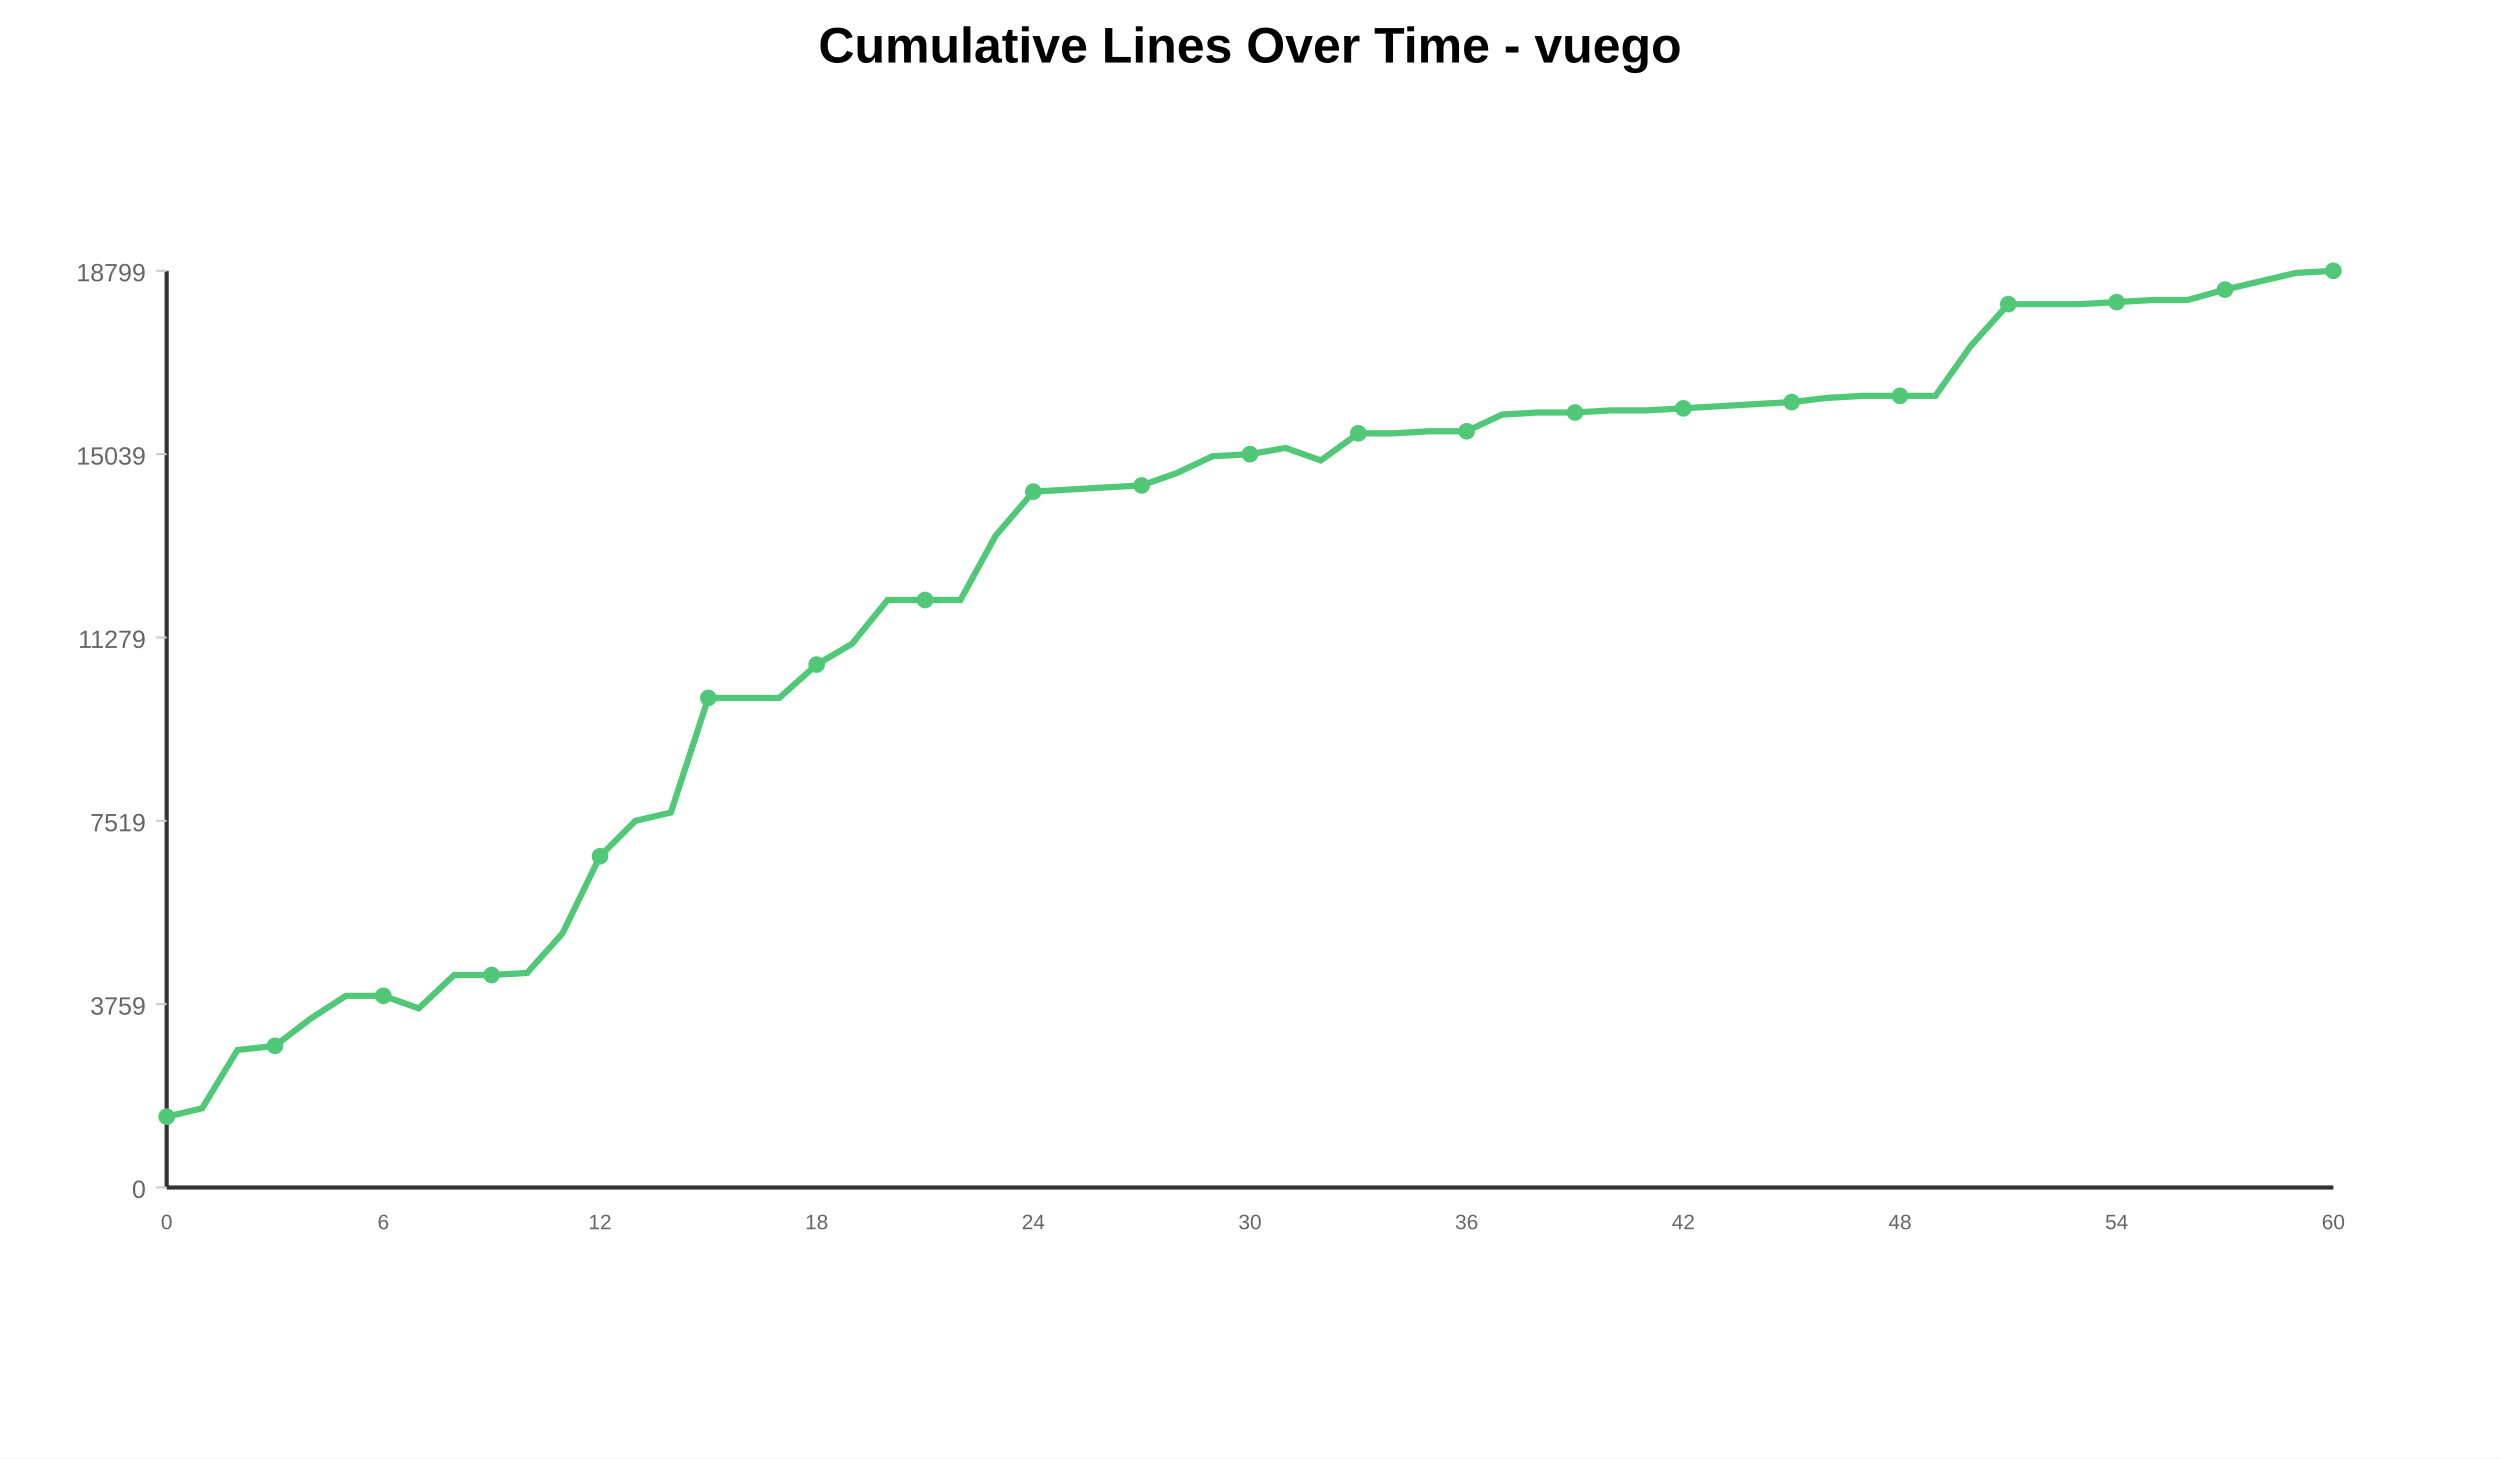
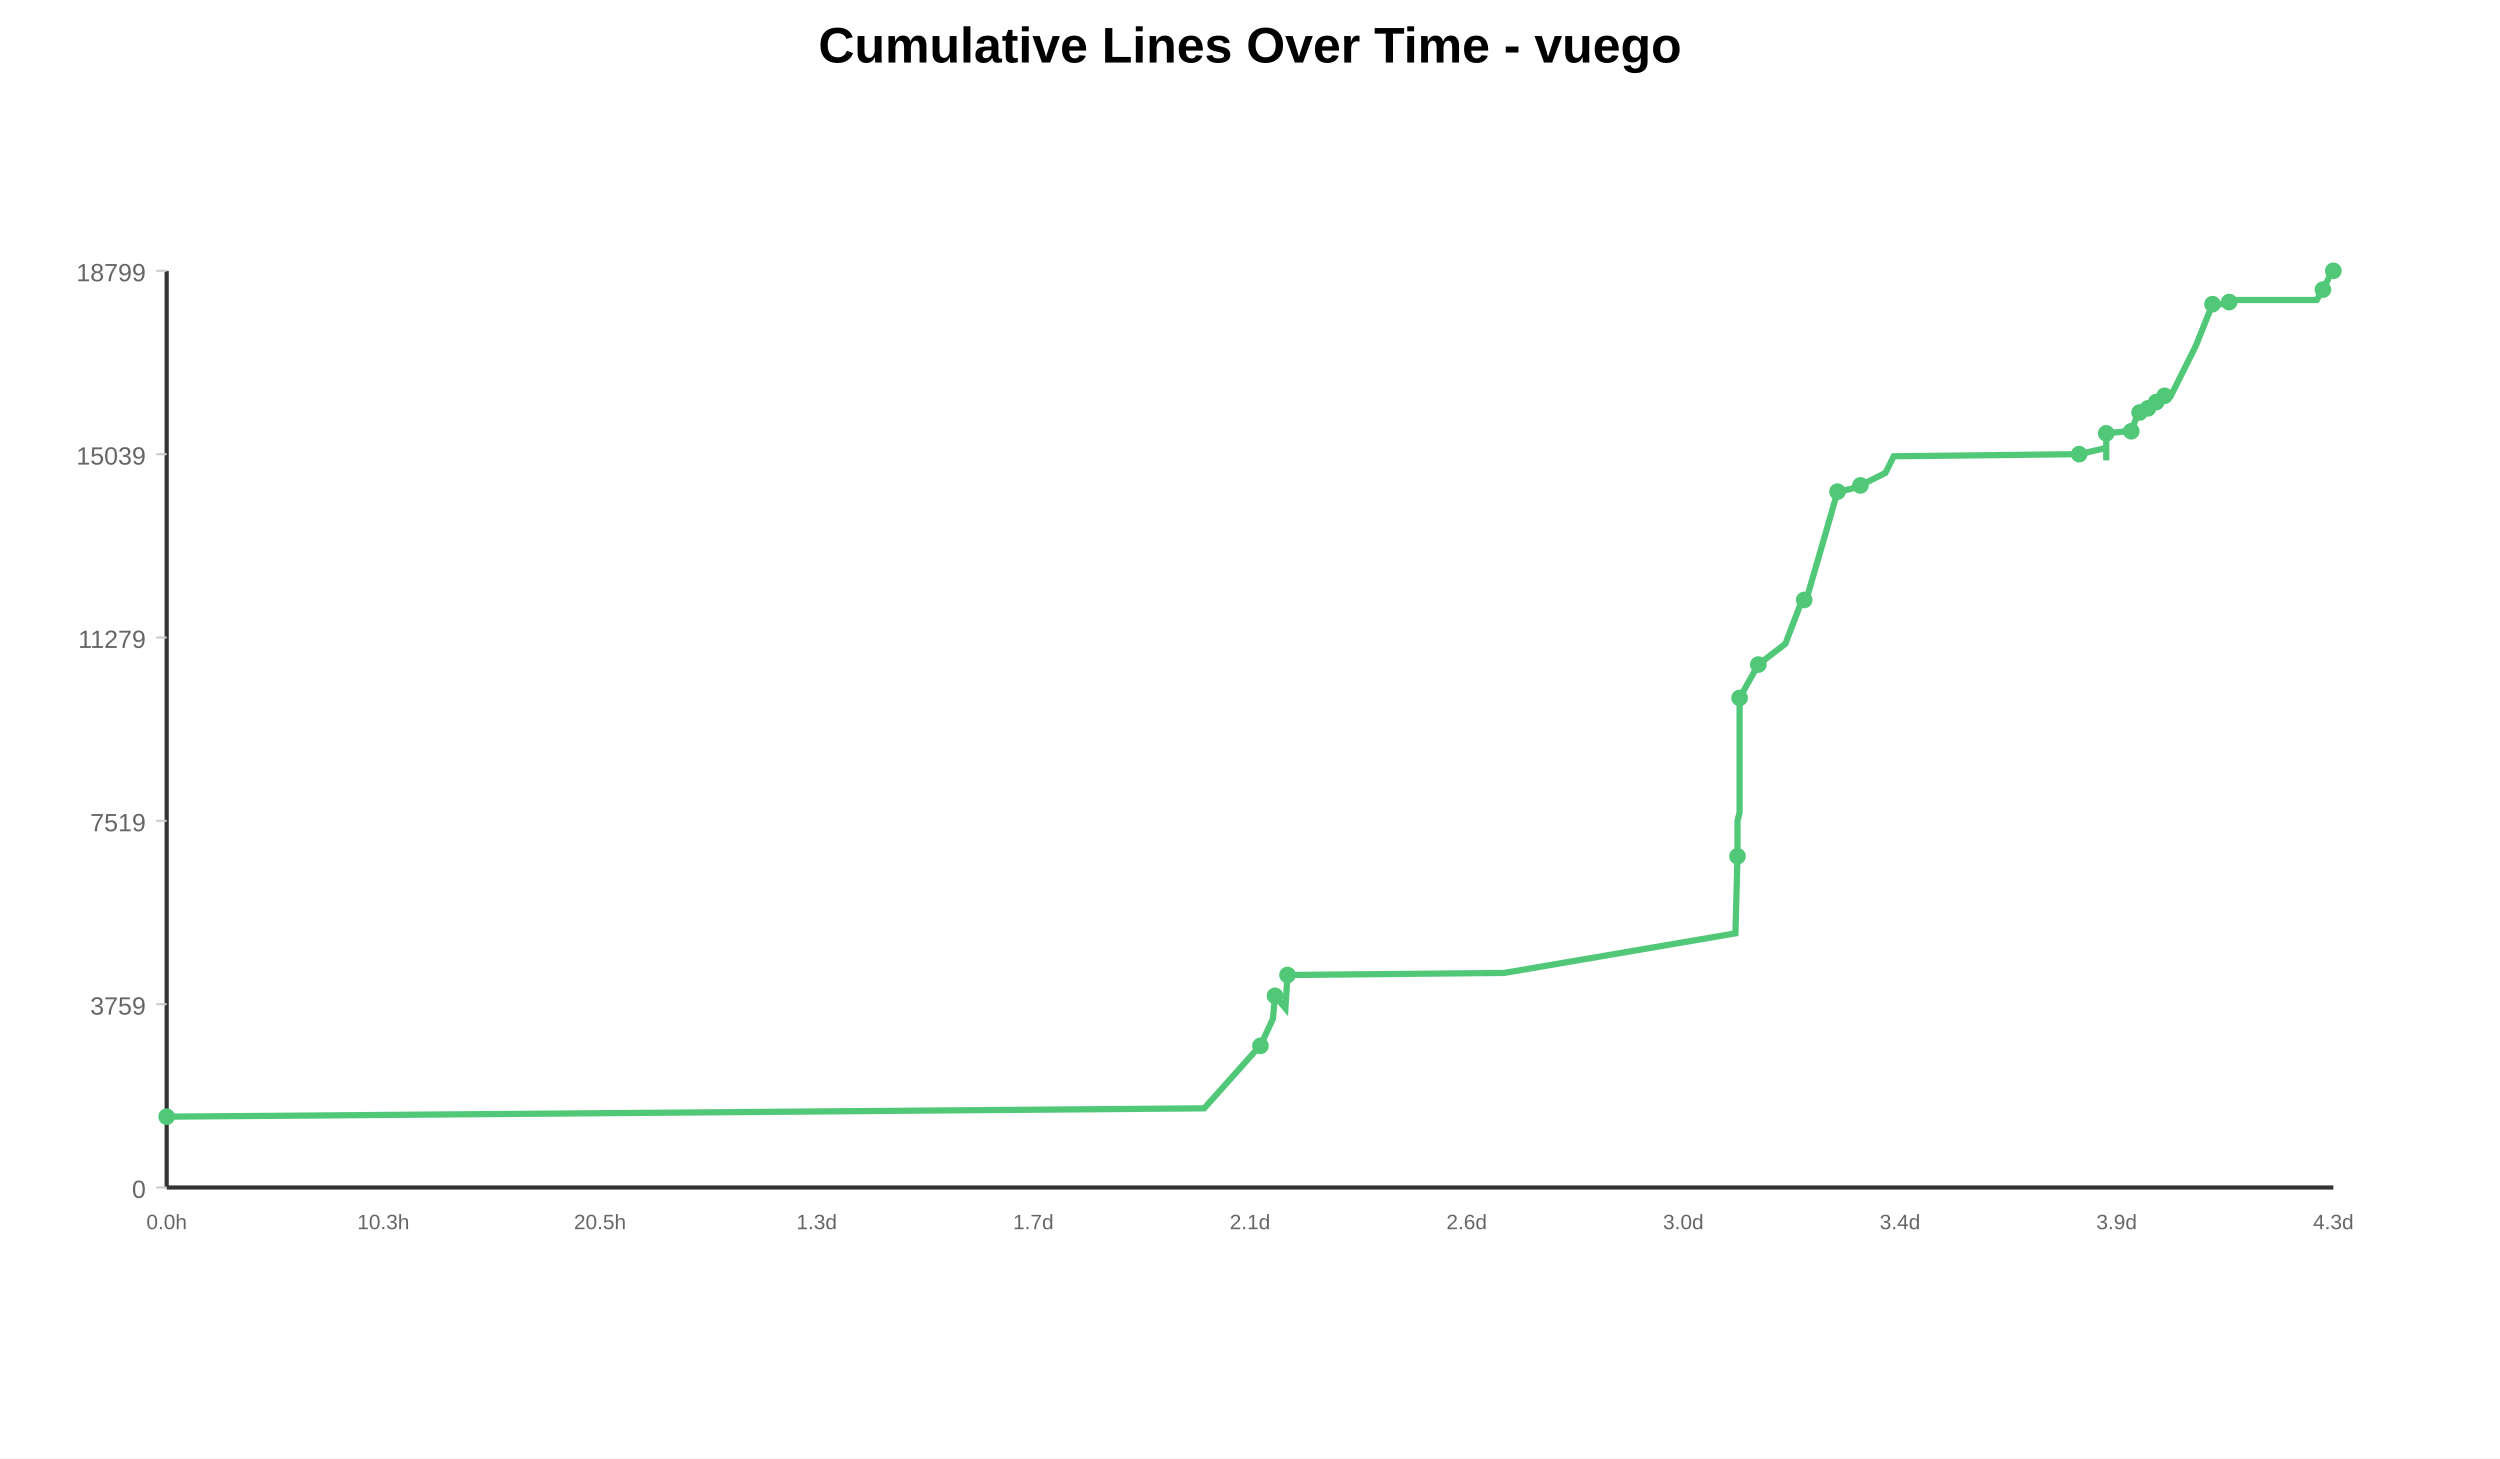
<svg xmlns="http://www.w3.org/2000/svg" width="1200" height="700">
  <rect width="100%" height="100%" fill="white" />
  <text x="600" y="30" text-anchor="middle" font-family="Arial, sans-serif" font-size="24" font-weight="bold" fill="black">Cumulative Lines Over Time - vuego</text>
  <g transform="translate(80,130)">
    <line x1="0" y1="440" x2="1040" y2="440" stroke="#333" stroke-width="2" />
    <line x1="0" y1="0" x2="0" y2="440" stroke="#333" stroke-width="2" />
    <text x="-10" y="445" text-anchor="end" font-family="Arial, sans-serif" font-size="12" fill="#666">0</text>
    <line x1="-5" y1="440" x2="0" y2="440" stroke="#ccc" stroke-width="1" />
    <text x="-10" y="357" text-anchor="end" font-family="Arial, sans-serif" font-size="12" fill="#666">3759</text>
    <line x1="-5" y1="352" x2="0" y2="352" stroke="#ccc" stroke-width="1" />
    <text x="-10" y="269" text-anchor="end" font-family="Arial, sans-serif" font-size="12" fill="#666">7519</text>
    <line x1="-5" y1="264" x2="0" y2="264" stroke="#ccc" stroke-width="1" />
    <text x="-10" y="181" text-anchor="end" font-family="Arial, sans-serif" font-size="12" fill="#666">11279</text>
    <line x1="-5" y1="176" x2="0" y2="176" stroke="#ccc" stroke-width="1" />
    <text x="-10" y="93" text-anchor="end" font-family="Arial, sans-serif" font-size="12" fill="#666">15039</text>
    <line x1="-5" y1="88" x2="0" y2="88" stroke="#ccc" stroke-width="1" />
    <text x="-10" y="5" text-anchor="end" font-family="Arial, sans-serif" font-size="12" fill="#666">18799</text>
    <line x1="-5" y1="0" x2="0" y2="0" stroke="#ccc" stroke-width="1" />
-     <text x="0" y="460" text-anchor="middle" font-family="Arial, sans-serif" font-size="10" fill="#666">0</text>
-     <text x="104" y="460" text-anchor="middle" font-family="Arial, sans-serif" font-size="10" fill="#666">6</text>
-     <text x="208" y="460" text-anchor="middle" font-family="Arial, sans-serif" font-size="10" fill="#666">12</text>
-     <text x="312" y="460" text-anchor="middle" font-family="Arial, sans-serif" font-size="10" fill="#666">18</text>
-     <text x="416" y="460" text-anchor="middle" font-family="Arial, sans-serif" font-size="10" fill="#666">24</text>
-     <text x="520" y="460" text-anchor="middle" font-family="Arial, sans-serif" font-size="10" fill="#666">30</text>
-     <text x="624" y="460" text-anchor="middle" font-family="Arial, sans-serif" font-size="10" fill="#666">36</text>
-     <text x="728" y="460" text-anchor="middle" font-family="Arial, sans-serif" font-size="10" fill="#666">42</text>
-     <text x="832" y="460" text-anchor="middle" font-family="Arial, sans-serif" font-size="10" fill="#666">48</text>
-     <text x="936" y="460" text-anchor="middle" font-family="Arial, sans-serif" font-size="10" fill="#666">54</text>
-     <text x="1040" y="460" text-anchor="middle" font-family="Arial, sans-serif" font-size="10" fill="#666">60</text>
-     <polyline points="0,406 17,402 34,374 52,372 69,359 86,348 104,348 121,354 138,338 156,338 173,337 190,318 208,281 225,264 242,260 260,205 277,205 294,205 312,189 329,179 346,158 364,158 381,158 398,127 416,106 433,105 450,104 468,103 485,97 502,89 520,88 537,85 554,91 572,78 589,78 606,77 624,77 641,69 658,68 676,68 693,67 710,67 728,66 745,65 762,64 780,63 797,61 814,60 832,60 849,60 866,36 884,16 901,16 918,16 936,15 953,14 970,14 988,9 1005,5 1022,1 1040,0 " fill="none" stroke="#50C878" stroke-width="3" />
+     <text x="0" y="460" text-anchor="middle" font-family="Arial, sans-serif" font-size="10" fill="#666">0.0h</text>
+     <text x="104" y="460" text-anchor="middle" font-family="Arial, sans-serif" font-size="10" fill="#666">10.3h</text>
+     <text x="208" y="460" text-anchor="middle" font-family="Arial, sans-serif" font-size="10" fill="#666">20.5h</text>
+     <text x="312" y="460" text-anchor="middle" font-family="Arial, sans-serif" font-size="10" fill="#666">1.3d</text>
+     <text x="416" y="460" text-anchor="middle" font-family="Arial, sans-serif" font-size="10" fill="#666">1.7d</text>
+     <text x="520" y="460" text-anchor="middle" font-family="Arial, sans-serif" font-size="10" fill="#666">2.1d</text>
+     <text x="624" y="460" text-anchor="middle" font-family="Arial, sans-serif" font-size="10" fill="#666">2.6d</text>
+     <text x="728" y="460" text-anchor="middle" font-family="Arial, sans-serif" font-size="10" fill="#666">3.0d</text>
+     <text x="832" y="460" text-anchor="middle" font-family="Arial, sans-serif" font-size="10" fill="#666">3.4d</text>
+     <text x="936" y="460" text-anchor="middle" font-family="Arial, sans-serif" font-size="10" fill="#666">3.9d</text>
+     <text x="1040" y="460" text-anchor="middle" font-family="Arial, sans-serif" font-size="10" fill="#666">4.3d</text>
+     <polyline points="0,406 498,402 523,374 525,372 531,359 532,348 532,348 537,354 538,338 538,338 642,337 753,318 754,281 754,264 755,260 755,205 755,205 755,205 764,189 777,179 785,158 786,158 787,158 796,127 802,106 807,105 811,104 813,103 825,97 829,89 918,88 931,85 931,91 931,78 931,78 941,77 943,77 946,69 946,68 947,68 947,67 947,67 951,66 952,65 955,64 955,63 958,61 958,60 959,60 962,60 974,36 982,16 985,16 989,16 990,15 990,14 1032,14 1035,9 1037,5 1039,1 1040,0 " fill="none" stroke="#50C878" stroke-width="3" />
    <circle cx="0" cy="406" r="4" fill="#50C878" />
-     <circle cx="52" cy="372" r="4" fill="#50C878" />
-     <circle cx="104" cy="348" r="4" fill="#50C878" />
-     <circle cx="156" cy="338" r="4" fill="#50C878" />
-     <circle cx="208" cy="281" r="4" fill="#50C878" />
-     <circle cx="260" cy="205" r="4" fill="#50C878" />
-     <circle cx="312" cy="189" r="4" fill="#50C878" />
-     <circle cx="364" cy="158" r="4" fill="#50C878" />
-     <circle cx="416" cy="106" r="4" fill="#50C878" />
-     <circle cx="468" cy="103" r="4" fill="#50C878" />
-     <circle cx="520" cy="88" r="4" fill="#50C878" />
-     <circle cx="572" cy="78" r="4" fill="#50C878" />
-     <circle cx="624" cy="77" r="4" fill="#50C878" />
-     <circle cx="676" cy="68" r="4" fill="#50C878" />
-     <circle cx="728" cy="66" r="4" fill="#50C878" />
-     <circle cx="780" cy="63" r="4" fill="#50C878" />
-     <circle cx="832" cy="60" r="4" fill="#50C878" />
-     <circle cx="884" cy="16" r="4" fill="#50C878" />
-     <circle cx="936" cy="15" r="4" fill="#50C878" />
-     <circle cx="988" cy="9" r="4" fill="#50C878" />
+     <circle cx="525" cy="372" r="4" fill="#50C878" />
+     <circle cx="532" cy="348" r="4" fill="#50C878" />
+     <circle cx="538" cy="338" r="4" fill="#50C878" />
+     <circle cx="754" cy="281" r="4" fill="#50C878" />
+     <circle cx="755" cy="205" r="4" fill="#50C878" />
+     <circle cx="764" cy="189" r="4" fill="#50C878" />
+     <circle cx="786" cy="158" r="4" fill="#50C878" />
+     <circle cx="802" cy="106" r="4" fill="#50C878" />
+     <circle cx="813" cy="103" r="4" fill="#50C878" />
+     <circle cx="918" cy="88" r="4" fill="#50C878" />
+     <circle cx="931" cy="78" r="4" fill="#50C878" />
+     <circle cx="943" cy="77" r="4" fill="#50C878" />
+     <circle cx="947" cy="68" r="4" fill="#50C878" />
+     <circle cx="951" cy="66" r="4" fill="#50C878" />
+     <circle cx="955" cy="63" r="4" fill="#50C878" />
+     <circle cx="959" cy="60" r="4" fill="#50C878" />
+     <circle cx="982" cy="16" r="4" fill="#50C878" />
+     <circle cx="990" cy="15" r="4" fill="#50C878" />
+     <circle cx="1035" cy="9" r="4" fill="#50C878" />
    <circle cx="1040" cy="0" r="4" fill="#50C878" />
  </g>
</svg>
